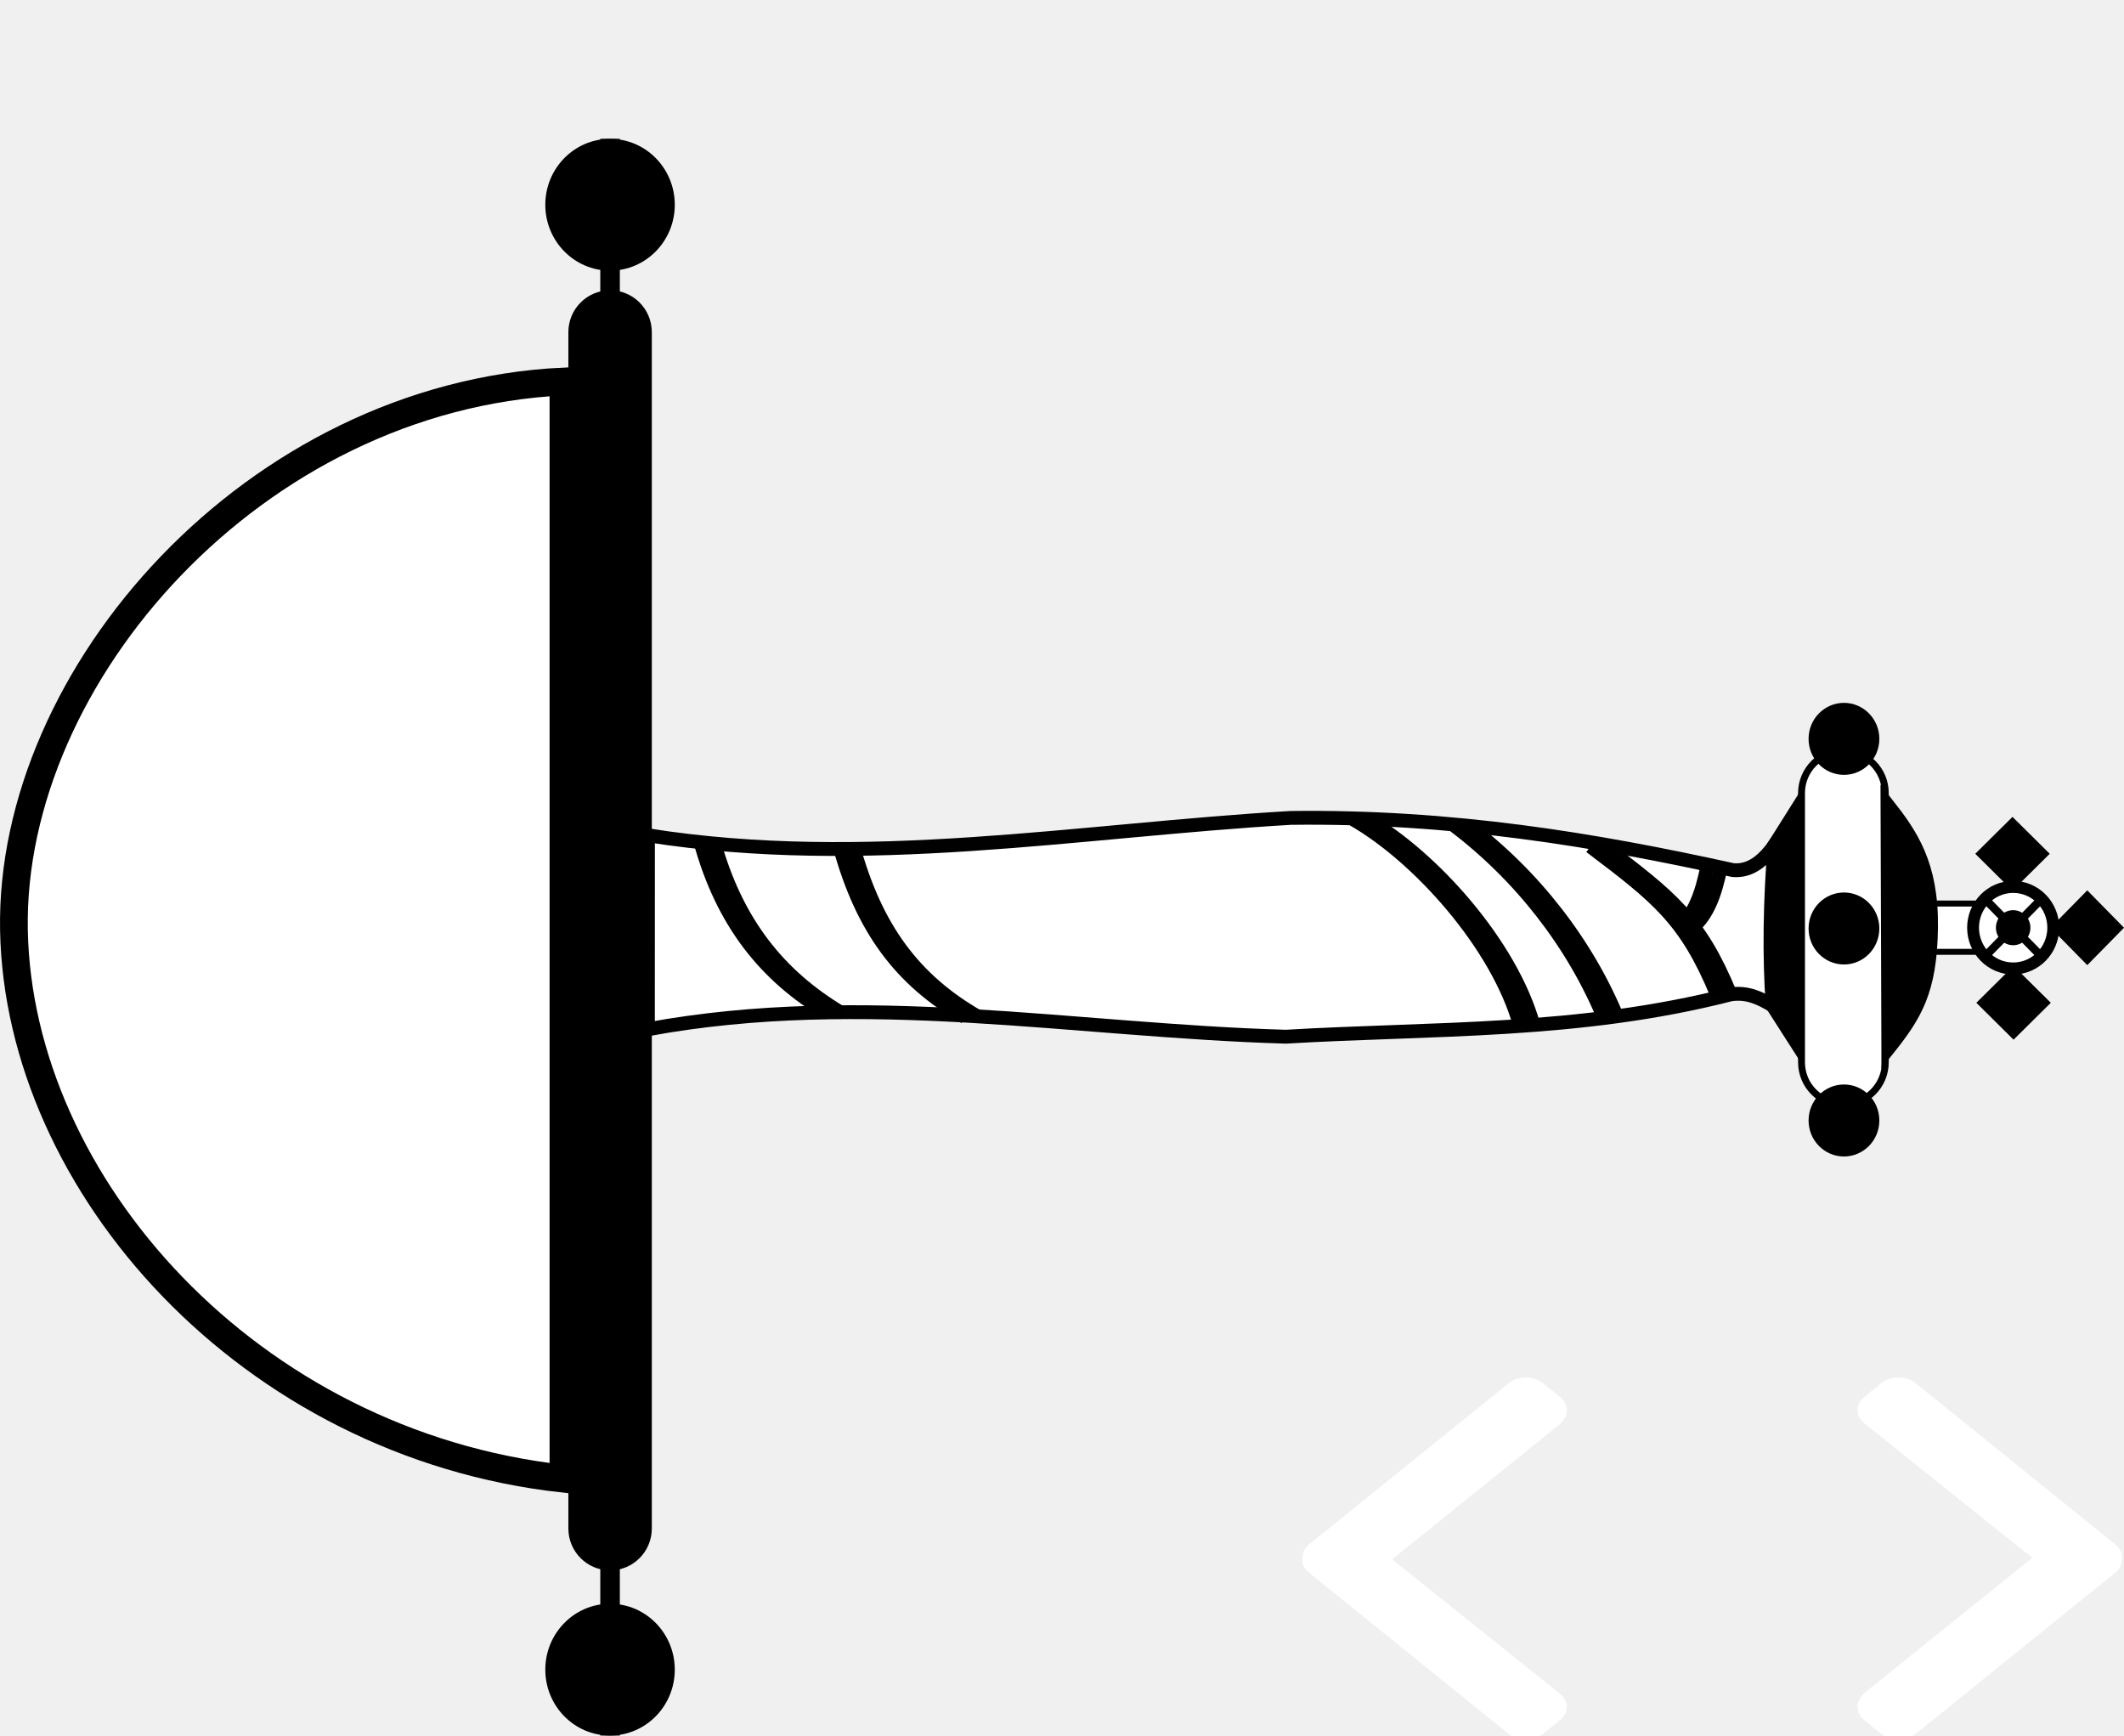
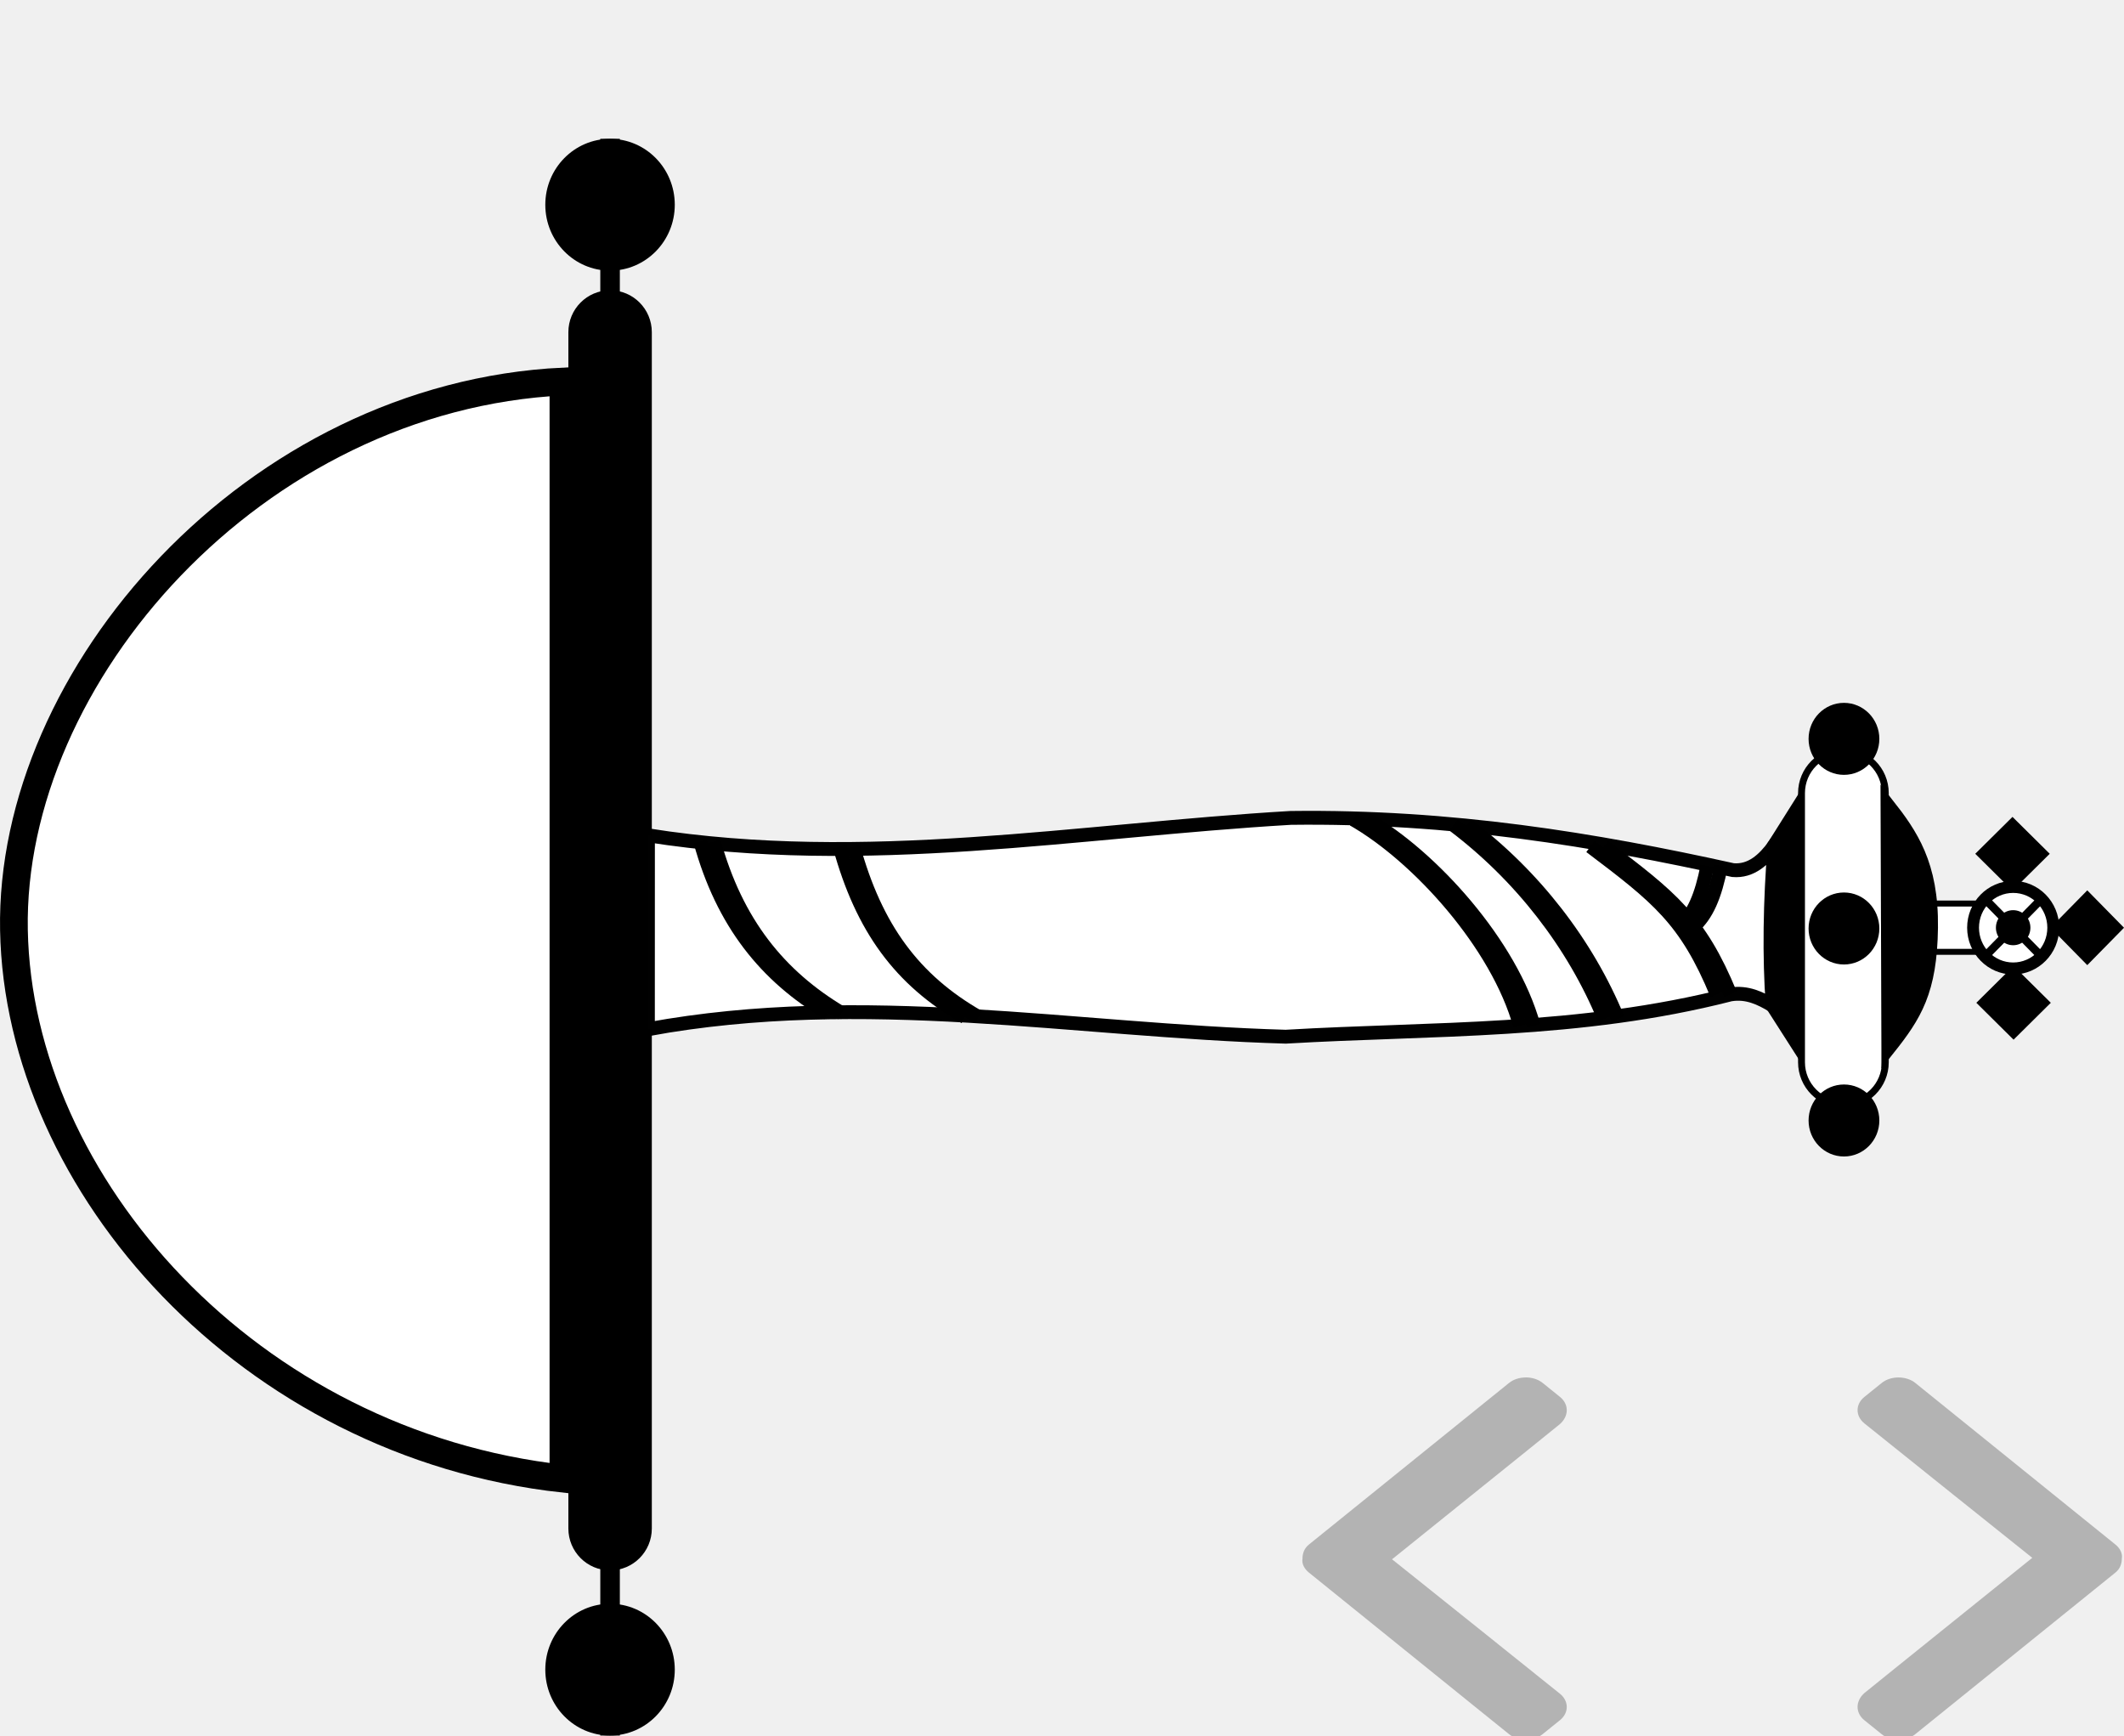
<svg xmlns="http://www.w3.org/2000/svg" width="153" height="125" viewBox="0 0 40.481 33.073" version="1.1" id="svg1062">
  <defs id="defs1056" />
  <g id="layer1">
    <g id="g1847" transform="matrix(0.9990318,0,0,1.00295,0.1337518,2.600961)">
      <path style="fill:#ffffff;stroke:#000000;stroke-width:0.529;stroke-linecap:butt;stroke-linejoin:miter;stroke-miterlimit:4;stroke-dasharray:none;stroke-opacity:1" d="M 10.615,25.502 V 4.655 C 4.714,4.94 0.042,10.241 0.132,15.079 0.222,19.916 4.621,24.843 10.615,25.502 Z" id="path849" />
      <rect style="fill:#000000;fill-opacity:1;stroke-width:10.217;stroke-linecap:round;stroke-linejoin:bevel;paint-order:stroke fill markers" id="rect851" width="24.322" height="1.592" x="-27.244" y="10.709" ry="0.796" transform="rotate(-90)" />
      <ellipse style="fill:#000000;fill-opacity:1;stroke-width:22.467;stroke-linecap:round;stroke-linejoin:bevel;paint-order:stroke fill markers" id="path853" cx="-29.13" cy="11.504" transform="rotate(-90)" rx="1.252" ry="1.235" />
      <rect style="fill:#000000;fill-opacity:1;stroke-width:16.143;stroke-linecap:round;stroke-linejoin:bevel;paint-order:stroke fill markers" id="rect872" width="30.338" height="0.373" x="-30.382" y="11.318" ry="0" transform="rotate(-90)" />
      <path id="path874" style="fill:#ffffff;stroke:#000000;stroke-width:0.263px;stroke-linecap:butt;stroke-linejoin:miter;stroke-opacity:0.996" d="m 12.227,16.962 c 4.128,-0.753 8.118,0.025 12.167,0.142 2.814,-0.165 5.59,-0.065 8.485,-0.803 0.32,-0.053 0.578,0.077 0.805,0.212 -0.069,-0.931 -0.051,-1.991 0.035,-3.047 -0.199,0.273 -0.446,0.503 -0.792,0.473 -2.637,-0.58 -5.365,-1.031 -8.438,-0.992 -4.075,0.238 -8.106,0.98 -12.261,0.331 z" />
      <g id="g995" style="stroke:#000000;stroke-opacity:1" transform="matrix(0,-1,0.986696,0,-187.5331,103.2826)">
        <path style="fill:none;stroke:#000000;stroke-width:0.265px;stroke-linecap:butt;stroke-linejoin:miter;stroke-opacity:1" d="m 86.627,206.198 c 0.703,-1.203 1.715,-2.036 3.26,-2.469" id="path879" />
        <path style="fill:none;stroke:#000000;stroke-width:0.265px;stroke-linecap:butt;stroke-linejoin:miter;stroke-opacity:1" d="m 86.552,208.846 c 0.703,-1.251 1.692,-1.989 3.236,-2.421" id="path879-7" />
        <path style="fill:none;stroke:#000000;stroke-width:0.265px;stroke-linecap:butt;stroke-linejoin:miter;stroke-opacity:1" d="m 90.308,216.354 c -0.703,1.251 -2.377,2.792 -3.922,3.225" id="path879-7-6" />
        <path style="fill:none;stroke:#000000;stroke-width:0.265px;stroke-linecap:butt;stroke-linejoin:miter;stroke-opacity:1" d="m 90.202,218.291 c -0.963,1.298 -2.259,2.32 -3.685,2.917" id="path879-7-6-3" />
        <path style="fill:none;stroke:#000000;stroke-width:0.265px;stroke-linecap:butt;stroke-linejoin:miter;stroke-opacity:1" d="m 89.793,220.939 c -0.963,1.298 -1.385,1.847 -2.811,2.445" id="path879-7-6-3-3" />
        <path style="fill:none;stroke:#000000;stroke-width:0.265px;stroke-linecap:butt;stroke-linejoin:miter;stroke-opacity:1" d="m 89.423,223.2 c -0.571,-0.114 -0.933,-0.271 -1.165,-0.541" id="path879-7-6-3-3-1" />
      </g>
      <path style="fill:#000000;stroke:#000000;stroke-width:0.263px;stroke-linecap:butt;stroke-linejoin:miter;stroke-opacity:1" d="m 33.683,16.513 0.616,0.959 v -4.928 l -0.582,0.921 z" id="path980" />
      <rect style="fill:#ffffff;fill-opacity:1;stroke:#000000;stroke-width:0.263;stroke-linecap:round;stroke-linejoin:bevel;stroke-miterlimit:4;stroke-dasharray:none;stroke-opacity:1;paint-order:stroke fill markers" id="rect987" width="6.58" height="1.467" x="-18.323" y="34.3" ry="0.733" transform="rotate(-90)" />
      <ellipse style="fill:#000000;fill-opacity:1;stroke:none;stroke-width:17.355;stroke-linecap:round;stroke-linejoin:bevel;stroke-opacity:0.252;paint-order:stroke fill markers" id="path974" cx="-15.048" cy="35.044" transform="rotate(-90)" rx="0.684" ry="0.675" />
      <ellipse style="fill:#000000;fill-opacity:1;stroke:none;stroke-width:17.355;stroke-linecap:round;stroke-linejoin:bevel;stroke-opacity:0.252;paint-order:stroke fill markers" id="circle978" cx="-18.696" cy="35.044" transform="rotate(-90)" rx="0.684" ry="0.675" />
      <ellipse style="fill:#000000;fill-opacity:1;stroke:none;stroke-width:17.355;stroke-linecap:round;stroke-linejoin:bevel;stroke-opacity:0.252;paint-order:stroke fill markers" id="circle976" cx="-11.445" cy="35.044" transform="rotate(-90)" rx="0.684" ry="0.675" />
      <rect style="fill:#ffffff;fill-opacity:1;stroke:#000000;stroke-width:0.227;stroke-linecap:round;stroke-linejoin:bevel;stroke-miterlimit:4;stroke-dasharray:none;stroke-opacity:0.996;paint-order:stroke fill markers" id="rect999" width="0.804" height="1.045" x="-15.435" y="36.648" ry="0" rx="0" transform="rotate(-90)" />
      <path style="fill:#000000;stroke:#000000;stroke-width:0.263px;stroke-linecap:butt;stroke-linejoin:miter;stroke-opacity:1" d="m 35.89,17.33 -0.016,-4.635 c 0.445,0.567 0.848,1.134 0.832,2.339 -0.015,1.205 -0.311,1.664 -0.816,2.297 z" id="path997" />
      <ellipse style="fill:#000000;fill-opacity:1;stroke:none;stroke-width:1.49;stroke-linecap:round;stroke-linejoin:bevel;stroke-opacity:0.252;paint-order:stroke fill markers" id="path958" cx="-15.033" cy="38.272" transform="rotate(-90)" rx="0.889" ry="0.878" />
      <ellipse style="fill:#ffffff;fill-opacity:1;stroke:none;stroke-width:1.107;stroke-linecap:round;stroke-linejoin:bevel;stroke-opacity:0.252;paint-order:stroke fill markers" id="circle960" cx="-15.033" cy="38.272" transform="rotate(-90)" rx="0.661" ry="0.652" />
      <path style="fill:none;stroke:#000000;stroke-width:0.156px;stroke-linecap:butt;stroke-linejoin:miter;stroke-opacity:1" d="m 37.694,15.62 1.157,-1.172" id="path964" />
      <path style="fill:none;stroke:#000000;stroke-width:0.156px;stroke-linecap:butt;stroke-linejoin:miter;stroke-opacity:1" d="m 37.694,14.447 1.157,1.172" id="path966" />
      <ellipse style="fill:#000000;fill-opacity:1;stroke:none;stroke-width:0.558;stroke-linecap:round;stroke-linejoin:bevel;stroke-opacity:0.252;paint-order:stroke fill markers" id="circle962" cx="-15.033" cy="38.272" transform="rotate(-90)" rx="0.333" ry="0.329" />
      <rect style="fill:#000000;fill-opacity:1;stroke:none;stroke-width:31.603;stroke-linecap:round;stroke-linejoin:bevel;stroke-opacity:0.252;paint-order:stroke fill markers" id="rect1003" width="0.998" height="0.998" x="38.313" y="-18.191" transform="matrix(0.7023559,0.711826,-0.7023559,0.711826,0,0)" />
      <g id="g1795" style="stroke:#000000;stroke-opacity:1" transform="matrix(0,-1,0.986696,0,-187.7929,103.2826)">
        <path style="fill:none;stroke:#000000;stroke-width:0.265px;stroke-linecap:butt;stroke-linejoin:miter;stroke-opacity:1" d="m 86.627,206.198 c 0.703,-1.203 1.715,-2.036 3.26,-2.469" id="path1783" />
        <path style="fill:none;stroke:#000000;stroke-width:0.265px;stroke-linecap:butt;stroke-linejoin:miter;stroke-opacity:1" d="m 86.552,208.846 c 0.703,-1.251 1.692,-1.989 3.236,-2.421" id="path1785" />
        <path style="fill:none;stroke:#000000;stroke-width:0.265px;stroke-linecap:butt;stroke-linejoin:miter;stroke-opacity:1" d="m 90.308,216.354 c -0.703,1.251 -2.377,2.792 -3.922,3.225" id="path1787" />
        <path style="fill:none;stroke:#000000;stroke-width:0.265px;stroke-linecap:butt;stroke-linejoin:miter;stroke-opacity:1" d="m 90.202,218.291 c -0.963,1.298 -2.259,2.32 -3.685,2.917" id="path1789" />
        <path style="fill:none;stroke:#000000;stroke-width:0.265px;stroke-linecap:butt;stroke-linejoin:miter;stroke-opacity:1" d="m 89.793,220.939 c -0.963,1.298 -1.385,1.847 -2.811,2.445" id="path1791" />
        <path style="fill:none;stroke:#000000;stroke-width:0.265px;stroke-linecap:butt;stroke-linejoin:miter;stroke-opacity:1" d="m 89.423,223.2 c -0.571,-0.114 -0.933,-0.271 -1.165,-0.541" id="path1793" />
      </g>
      <ellipse style="fill:#000000;fill-opacity:1;stroke-width:22.467;stroke-linecap:round;stroke-linejoin:bevel;paint-order:stroke fill markers" id="ellipse1797" cx="-1.297" cy="11.504" transform="rotate(-90)" rx="1.252" ry="1.235" />
      <rect style="fill:#000000;fill-opacity:1;stroke:none;stroke-width:31.603;stroke-linecap:round;stroke-linejoin:bevel;stroke-opacity:0.252;paint-order:stroke fill markers" id="rect1808" width="0.998" height="0.998" x="16.673" y="36.077" transform="matrix(0.711826,-0.7023559,0.711826,0.7023559,0,0)" />
      <rect style="fill:#000000;fill-opacity:1;stroke:none;stroke-width:31.603;stroke-linecap:round;stroke-linejoin:bevel;stroke-opacity:0.252;paint-order:stroke fill markers" id="rect1810" width="0.998" height="0.998" x="-15.67" y="-39.105" transform="matrix(-0.711826,0.7023559,-0.711826,-0.7023559,0,0)" />
    </g>
-     <path id="path2109" style="fill:#ffffff;stroke-width:0.039" d="m 29.08,26.249 c -0.117,0 -0.234,0.035 -0.32,0.105 l -3.815,3.08 c -0.087,0.07 -0.121,0.168 -0.121,0.266 -0.017,0.098 0.035,0.196 0.121,0.266 l 2.462,1.988 0.867,0.7 0.486,0.392 c 0.173,0.14 0.468,0.14 0.641,0 l 0.33,-0.266 c 0.173,-0.14 0.173,-0.364 0,-0.504 l -1.693,-1.357 -1.507,-1.205 2.618,-2.107 0.582,-0.47 c 0.173,-0.154 0.173,-0.378 0,-0.518 L 29.401,26.353 c -0.087,-0.07 -0.204,-0.105 -0.321,-0.105 z" />
+     <path id="path2109" style="fill:#b3b3b3;stroke-width:0.039" d="m 29.08,26.249 c -0.117,0 -0.234,0.035 -0.32,0.105 l -3.815,3.08 c -0.087,0.07 -0.121,0.168 -0.121,0.266 -0.017,0.098 0.035,0.196 0.121,0.266 l 2.462,1.988 0.867,0.7 0.486,0.392 c 0.173,0.14 0.468,0.14 0.641,0 l 0.33,-0.266 c 0.173,-0.14 0.173,-0.364 0,-0.504 l -1.693,-1.357 -1.507,-1.205 2.618,-2.107 0.582,-0.47 c 0.173,-0.154 0.173,-0.378 0,-0.518 L 29.401,26.353 c -0.087,-0.07 -0.204,-0.105 -0.321,-0.105 z" />
    <g id="g2117" transform="matrix(0.04193557,0,0,0.04193557,19.19476,17.18563)" />
    <g id="g2119" transform="matrix(0.04193557,0,0,0.04193557,19.19476,17.18563)" />
    <g id="g2121" transform="matrix(0.04193557,0,0,0.04193557,19.19476,17.18563)" />
    <g id="g2123" transform="matrix(0.04193557,0,0,0.04193557,19.19476,17.18563)" />
    <g id="g2125" transform="matrix(0.04193557,0,0,0.04193557,19.19476,17.18563)" />
    <g id="g2127" transform="matrix(0.04193557,0,0,0.04193557,19.19476,17.18563)" />
    <g id="g2129" transform="matrix(0.04193557,0,0,0.04193557,19.19476,17.18563)" />
    <g id="g2131" transform="matrix(0.04193557,0,0,0.04193557,19.19476,17.18563)" />
    <g id="g2133" transform="matrix(0.04193557,0,0,0.04193557,19.19476,17.18563)" />
    <g id="g2135" transform="matrix(0.04193557,0,0,0.04193557,19.19476,17.18563)" />
    <g id="g2137" transform="matrix(0.04193557,0,0,0.04193557,19.19476,17.18563)" />
    <g id="g2139" transform="matrix(0.04193557,0,0,0.04193557,19.19476,17.18563)" />
    <g id="g2141" transform="matrix(0.04193557,0,0,0.04193557,19.19476,17.18563)" />
    <g id="g2143" transform="matrix(0.04193557,0,0,0.04193557,19.19476,17.18563)" />
    <g id="g2145" transform="matrix(0.04193557,0,0,0.04193557,19.19476,17.18563)" />
-     <path id="path894" style="fill:#ffffff;stroke-width:0.039" d="m 36.184,33.151 c 0.117,0 0.234,-0.035 0.32,-0.105 l 3.815,-3.08 c 0.087,-0.07 0.121,-0.168 0.121,-0.266 0.017,-0.098 -0.035,-0.196 -0.121,-0.266 l -2.462,-1.988 -0.867,-0.7 -0.486,-0.392 c -0.173,-0.14 -0.468,-0.14 -0.641,0 l -0.33,0.266 c -0.173,0.14 -0.173,0.364 0,0.504 l 1.693,1.357 1.507,1.205 -2.618,2.107 -0.582,0.47 c -0.173,0.154 -0.173,0.378 0,0.518 l 0.33,0.266 c 0.087,0.07 0.204,0.105 0.321,0.105 z" />
+     <path id="path894" style="fill:#b3b3b3;stroke-width:0.039" d="m 36.184,33.151 c 0.117,0 0.234,-0.035 0.32,-0.105 l 3.815,-3.08 c 0.087,-0.07 0.121,-0.168 0.121,-0.266 0.017,-0.098 -0.035,-0.196 -0.121,-0.266 l -2.462,-1.988 -0.867,-0.7 -0.486,-0.392 c -0.173,-0.14 -0.468,-0.14 -0.641,0 l -0.33,0.266 c -0.173,0.14 -0.173,0.364 0,0.504 l 1.693,1.357 1.507,1.205 -2.618,2.107 -0.582,0.47 c -0.173,0.154 -0.173,0.378 0,0.518 l 0.33,0.266 c 0.087,0.07 0.204,0.105 0.321,0.105 z" />
  </g>
</svg>
